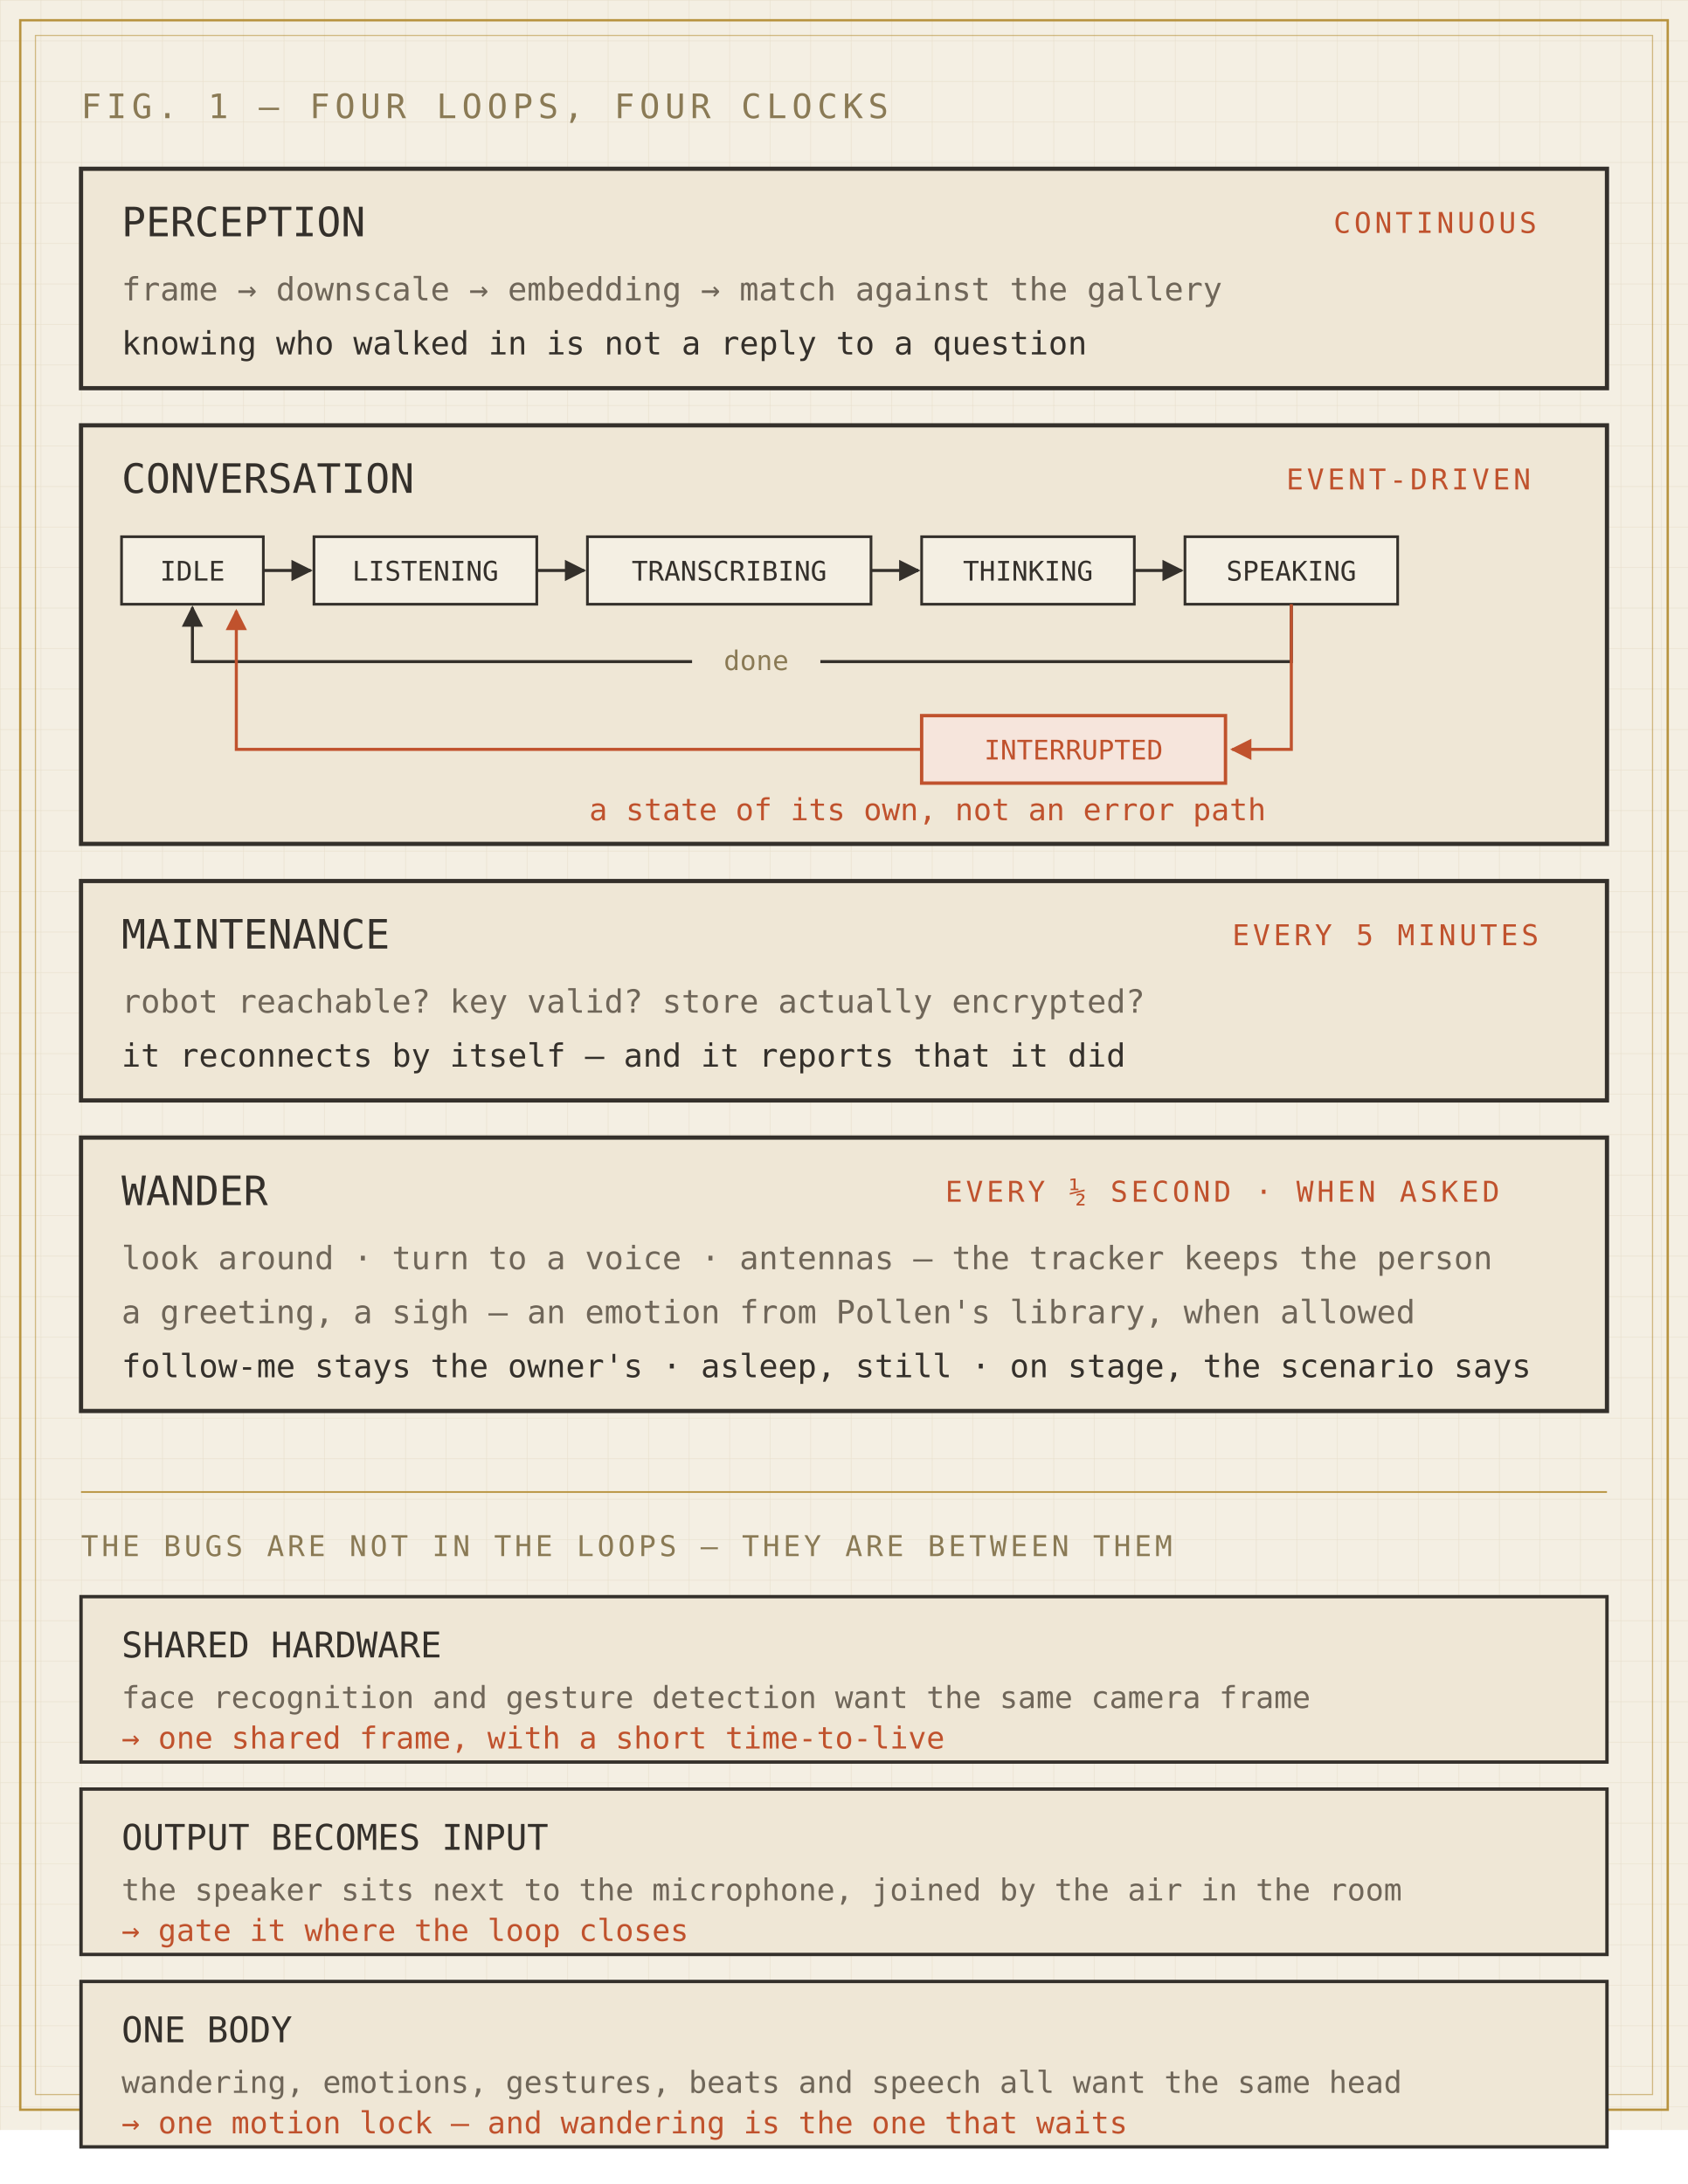
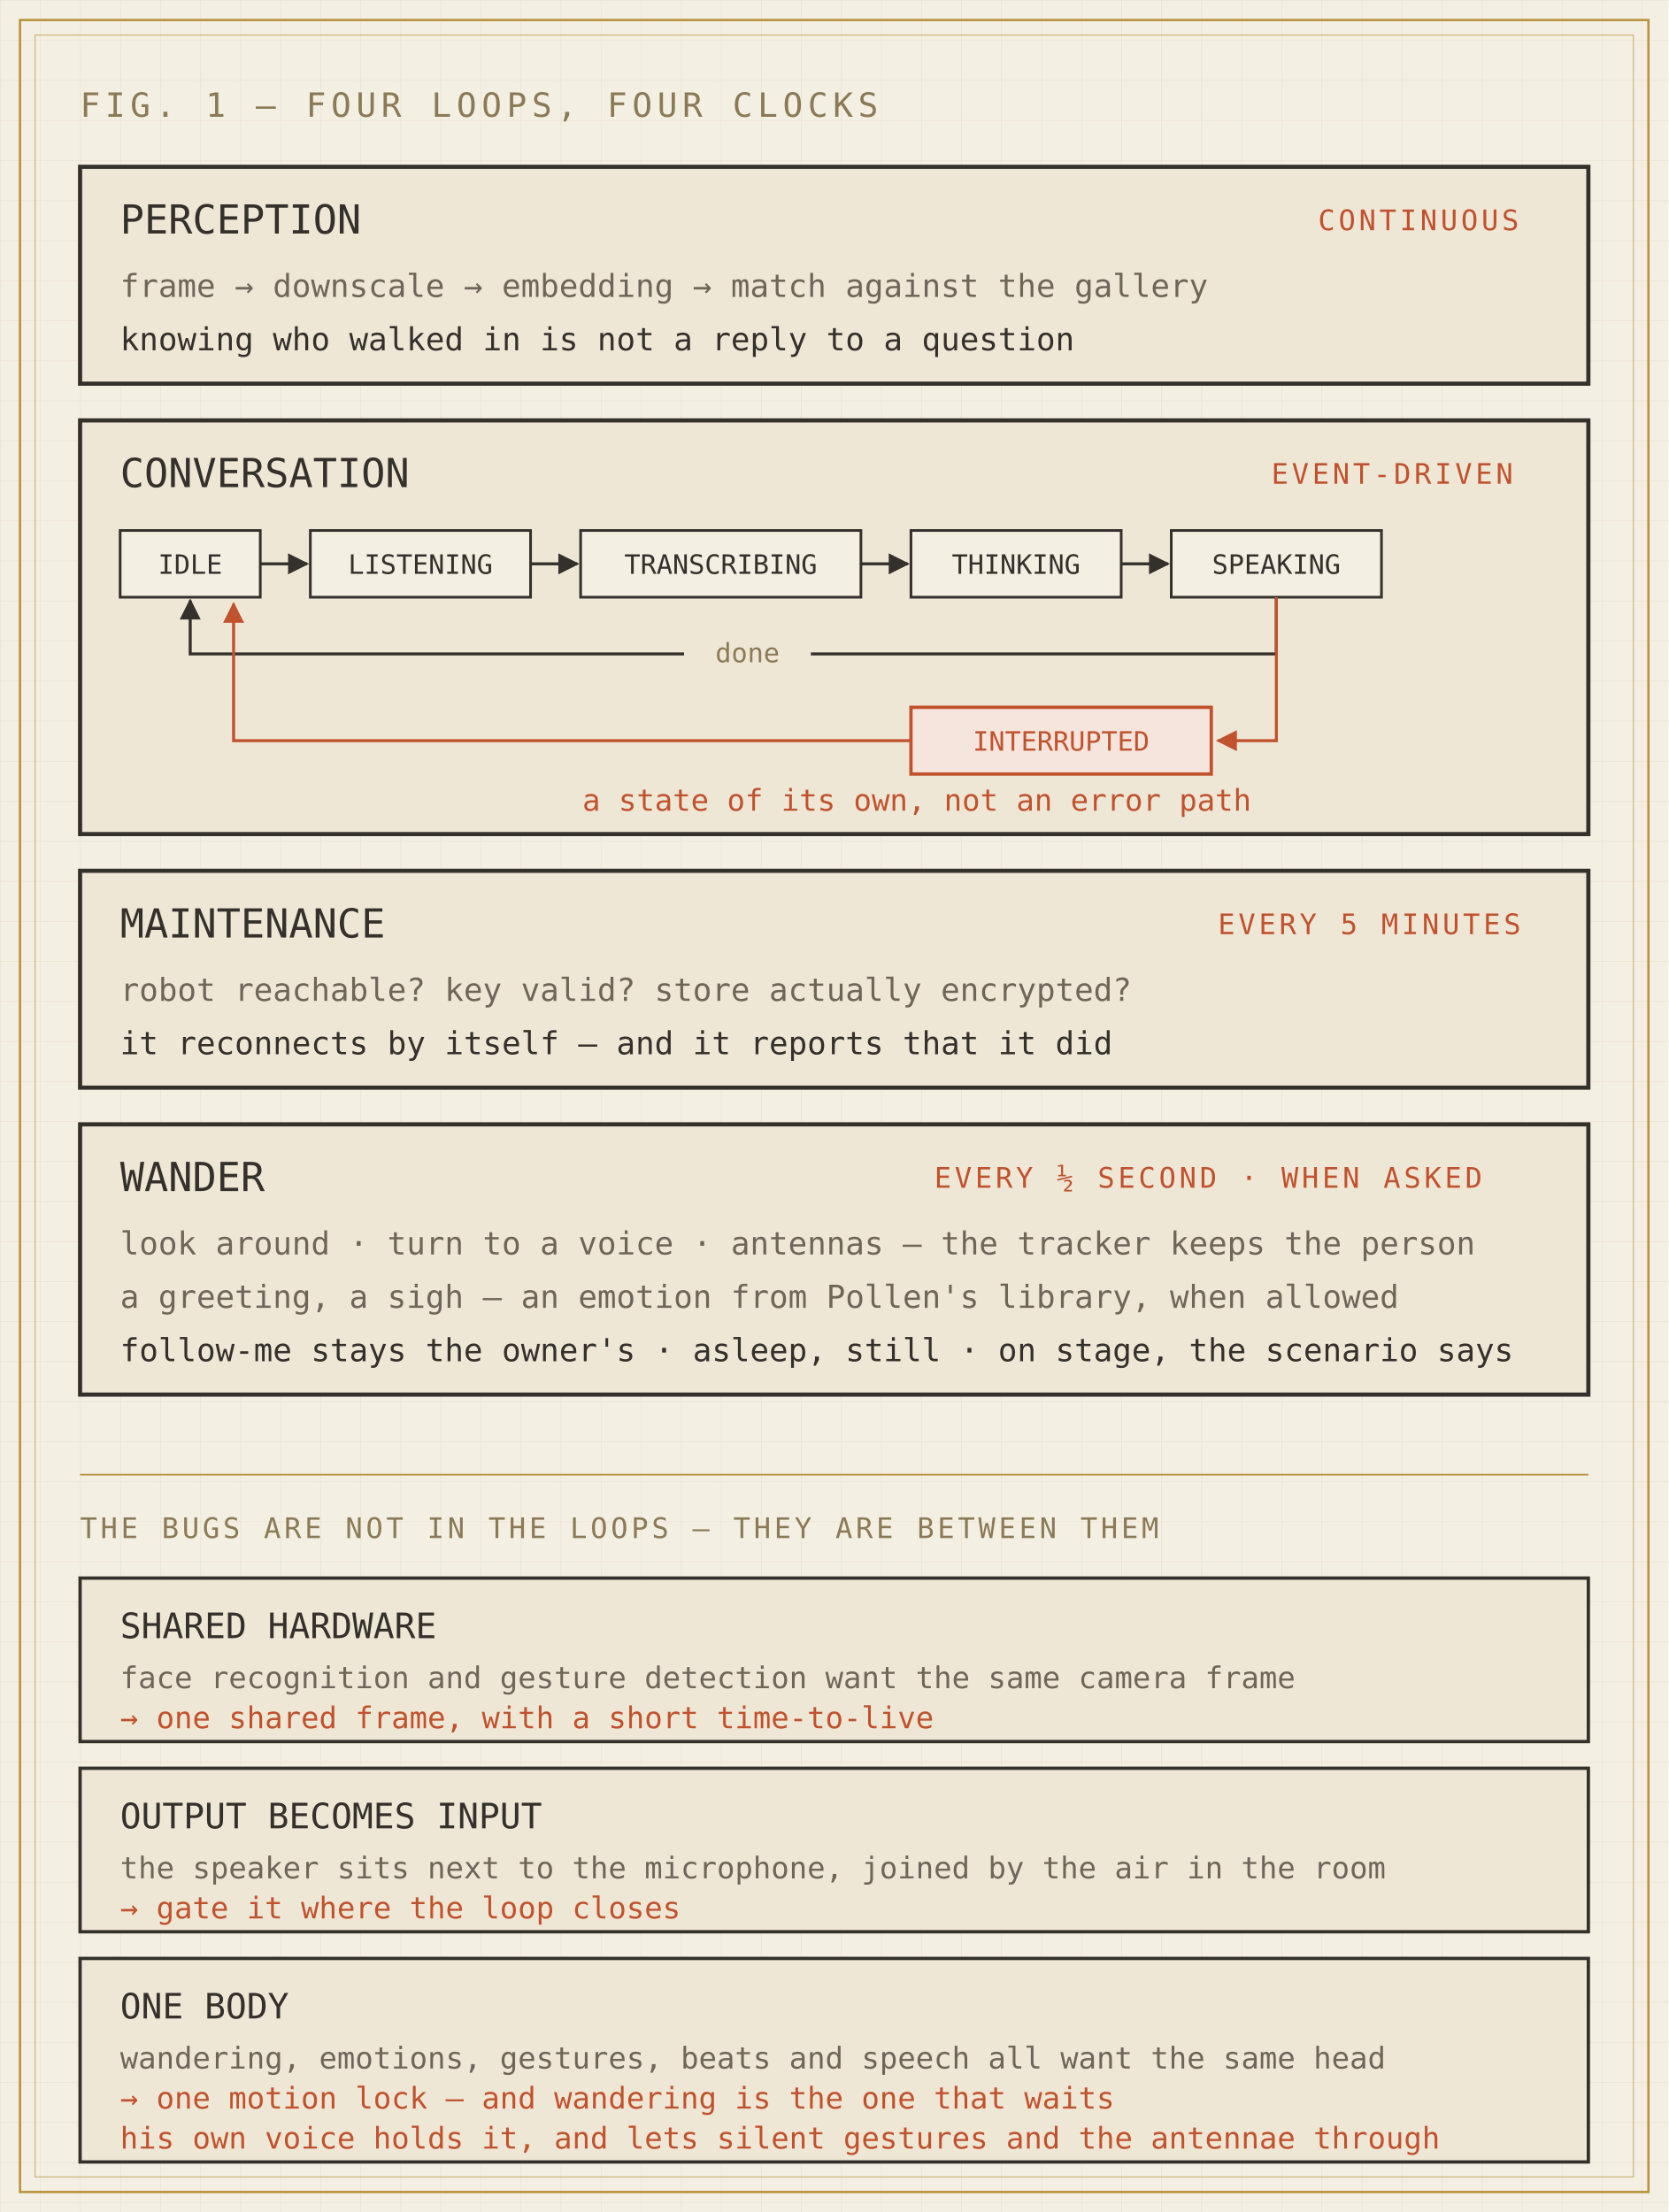
- <svg xmlns="http://www.w3.org/2000/svg" width="1000" height="1294" viewBox="0 0 1000 1294" role="img" aria-label="Four loops on four clocks. Perception runs continuously against the camera: frame, downscale, embedding, match. Conversation is event-driven and passes through idle, listening, transcribing, thinking and speaking, returning to idle when it is done, with interrupted drawn as a state of its own rather than an error path. Maintenance runs every five minutes, checking whether the robot is reachable, the key is valid and the store is encrypted. Wandering runs every half second on the robot, only when the owner has asked for it: he looks around, turns to a voice and moves his antennas while the face tracker keeps whoever he is looking at; now and then, when the owner allows it, he greets someone who arrives or sighs after a long while alone with an emotion from Pollen's library, a movement with its own sound; follow-me and body-follow stay the owner's, asleep he stands still, and on stage the scenario decides. Below, two panels show where the bugs actually live: shared hardware, where face recognition and gesture detection both want the same camera frame, output becoming input, where the speaker sits next to the microphone, and one body, where wandering, emotions, gestures, beats and speech all want the head and wandering is the one that waits.">
+ <svg xmlns="http://www.w3.org/2000/svg" width="1000" height="1326" viewBox="0 0 1000 1326" role="img" aria-label="Four loops on four clocks. Perception runs continuously against the camera: frame, downscale, embedding, match. Conversation is event-driven and passes through idle, listening, transcribing, thinking and speaking, returning to idle when it is done, with interrupted drawn as a state of its own rather than an error path. Maintenance runs every five minutes, checking whether the robot is reachable, the key is valid and the store is encrypted. Wandering runs every half second on the robot, only when the owner has asked for it: he looks around, turns to a voice and moves his antennas while the face tracker keeps whoever he is looking at; now and then, when the owner allows it, he greets someone who arrives or sighs after a long while alone with an emotion from Pollen's library, a movement with its own sound; follow-me and body-follow stay the owner's, asleep he stands still, and on stage the scenario decides. Below, two panels show where the bugs actually live: shared hardware, where face recognition and gesture detection both want the same camera frame, output becoming input, where the speaker sits next to the microphone, and one body, where wandering, emotions, gestures, beats and speech all want the head and wandering is the one that waits, while his own voice lets silent gestures and his antennae move through it.">
  <defs>
    <pattern id="g4" width="24" height="24" patternUnits="userSpaceOnUse">
      <path d="M24 0H0V24" fill="none" stroke="#c9b998" stroke-width="0.5" opacity="0.35" />
    </pattern>
    <marker id="a4" viewBox="0 0 10 10" refX="9" refY="5" markerWidth="7" markerHeight="7" orient="auto">
      <path d="M0 0 L10 5 L0 10 z" fill="#34302b" />
    </marker>
    <marker id="a4r" viewBox="0 0 10 10" refX="9" refY="5" markerWidth="7" markerHeight="7" orient="auto">
      <path d="M0 0 L10 5 L0 10 z" fill="#c0522d" />
    </marker>
  </defs>
-   <rect width="1000" height="1262" fill="#f4efe3" />
-   <rect width="1000" height="1262" fill="url(#g4)" />
-   <rect x="12" y="12" width="976" height="1238" fill="none" stroke="#b8933f" stroke-width="1.4" />
-   <rect x="21" y="21" width="958" height="1220" fill="none" stroke="#b8933f" stroke-width="0.7" opacity="0.6" />
+   <rect width="1000" height="1326" fill="#f4efe3" />
+   <rect width="1000" height="1326" fill="url(#g4)" />
+   <rect x="12" y="12" width="976" height="1302" fill="none" stroke="#b8933f" stroke-width="1.4" />
+   <rect x="21" y="21" width="958" height="1284" fill="none" stroke="#b8933f" stroke-width="0.7" opacity="0.6" />
  <text x="48" y="70" font-family="Consolas, ui-monospace, monospace" font-size="20" letter-spacing="3" fill="#8a7a55">FIG. 1 — FOUR LOOPS, FOUR CLOCKS</text>
  <rect x="48" y="100" width="904" height="130" fill="#efe7d6" stroke="#34302b" stroke-width="2.5" />
  <text x="72" y="140" font-family="Consolas, ui-monospace, monospace" font-size="24" fill="#34302b">PERCEPTION</text>
  <text x="790" y="138" font-family="Consolas, ui-monospace, monospace" font-size="17" letter-spacing="2" fill="#c0522d">CONTINUOUS</text>
  <text x="72" y="178" font-family="Consolas, ui-monospace, monospace" font-size="19" fill="#6f6659">frame → downscale → embedding → match against the gallery</text>
  <text x="72" y="210" font-family="Consolas, ui-monospace, monospace" font-size="19" fill="#34302b">knowing who walked in is not a reply to a question</text>
  <rect x="48" y="252" width="904" height="248" fill="#efe7d6" stroke="#34302b" stroke-width="2.5" />
  <text x="72" y="292" font-family="Consolas, ui-monospace, monospace" font-size="24" fill="#34302b">CONVERSATION</text>
  <text x="762" y="290" font-family="Consolas, ui-monospace, monospace" font-size="17" letter-spacing="2" fill="#c0522d">EVENT-DRIVEN</text>
  <g font-family="Consolas, ui-monospace, monospace" font-size="16" fill="#34302b">
    <rect x="72" y="318" width="84" height="40" fill="#f4efe3" stroke="#34302b" stroke-width="1.6" />
    <text x="114" y="344" text-anchor="middle">IDLE</text>
    <rect x="186" y="318" width="132" height="40" fill="#f4efe3" stroke="#34302b" stroke-width="1.6" />
    <text x="252" y="344" text-anchor="middle">LISTENING</text>
    <rect x="348" y="318" width="168" height="40" fill="#f4efe3" stroke="#34302b" stroke-width="1.6" />
    <text x="432" y="344" text-anchor="middle">TRANSCRIBING</text>
    <rect x="546" y="318" width="126" height="40" fill="#f4efe3" stroke="#34302b" stroke-width="1.6" />
    <text x="609" y="344" text-anchor="middle">THINKING</text>
    <rect x="702" y="318" width="126" height="40" fill="#f4efe3" stroke="#34302b" stroke-width="1.6" />
    <text x="765" y="344" text-anchor="middle">SPEAKING</text>
  </g>
  <line x1="156" y1="338" x2="184" y2="338" stroke="#34302b" stroke-width="1.8" marker-end="url(#a4)" />
  <line x1="318" y1="338" x2="346" y2="338" stroke="#34302b" stroke-width="1.8" marker-end="url(#a4)" />
  <line x1="516" y1="338" x2="544" y2="338" stroke="#34302b" stroke-width="1.8" marker-end="url(#a4)" />
  <line x1="672" y1="338" x2="700" y2="338" stroke="#34302b" stroke-width="1.8" marker-end="url(#a4)" />
  <path d="M765 358 L765 392 L114 392 L114 360" fill="none" stroke="#34302b" stroke-width="1.8" marker-end="url(#a4)" />
  <rect x="410" y="378" width="76" height="24" fill="#efe7d6" />
  <text x="448" y="397" text-anchor="middle" font-family="Consolas, ui-monospace, monospace" font-size="16" fill="#8a7a55">done</text>
  <rect x="546" y="424" width="180" height="40" fill="#f6e5dc" stroke="#c0522d" stroke-width="2" />
  <text x="636" y="450" text-anchor="middle" font-family="Consolas, ui-monospace, monospace" font-size="16" fill="#c0522d">INTERRUPTED</text>
  <path d="M765 358 L765 444 L730 444" fill="none" stroke="#c0522d" stroke-width="1.8" marker-end="url(#a4r)" />
  <path d="M546 444 L140 444 L140 362" fill="none" stroke="#c0522d" stroke-width="1.8" marker-end="url(#a4r)" />
  <text x="750" y="486" text-anchor="end" font-family="Consolas, ui-monospace, monospace" font-size="18" fill="#c0522d">a state of its own, not an error path</text>
  <rect x="48" y="522" width="904" height="130" fill="#efe7d6" stroke="#34302b" stroke-width="2.5" />
  <text x="72" y="562" font-family="Consolas, ui-monospace, monospace" font-size="24" fill="#34302b">MAINTENANCE</text>
  <text x="730" y="560" font-family="Consolas, ui-monospace, monospace" font-size="17" letter-spacing="2" fill="#c0522d">EVERY 5 MINUTES</text>
  <text x="72" y="600" font-family="Consolas, ui-monospace, monospace" font-size="19" fill="#6f6659">robot reachable? key valid? store actually encrypted?</text>
  <text x="72" y="632" font-family="Consolas, ui-monospace, monospace" font-size="19" fill="#34302b">it reconnects by itself — and it reports that it did</text>
  <rect x="48" y="674" width="904" height="162" fill="#efe7d6" stroke="#34302b" stroke-width="2.5" />
  <text x="72" y="714" font-family="Consolas, ui-monospace, monospace" font-size="24" fill="#34302b">WANDER</text>
  <text x="560" y="712" font-family="Consolas, ui-monospace, monospace" font-size="17" letter-spacing="2" fill="#c0522d">EVERY ½ SECOND · WHEN ASKED</text>
  <text x="72" y="752" font-family="Consolas, ui-monospace, monospace" font-size="19" fill="#6f6659">look around · turn to a voice · antennas — the tracker keeps the person</text>
  <text x="72" y="784" font-family="Consolas, ui-monospace, monospace" font-size="19" fill="#6f6659">a greeting, a sigh — an emotion from Pollen's library, when allowed</text>
  <text x="72" y="816" font-family="Consolas, ui-monospace, monospace" font-size="19" fill="#34302b">follow-me stays the owner's · asleep, still · on stage, the scenario says</text>
  <line x1="48" y1="884" x2="952" y2="884" stroke="#b8933f" stroke-width="1" />
  <text x="48" y="922" font-family="Consolas, ui-monospace, monospace" font-size="17" letter-spacing="2" fill="#8a7a55">THE BUGS ARE NOT IN THE LOOPS — THEY ARE BETWEEN THEM</text>
  <rect x="48" y="946" width="904" height="98" fill="#efe7d6" stroke="#34302b" stroke-width="2" />
  <text x="72" y="982" font-family="Consolas, ui-monospace, monospace" font-size="21" fill="#34302b">SHARED HARDWARE</text>
  <text x="72" y="1012" font-family="Consolas, ui-monospace, monospace" font-size="18" fill="#6f6659">face recognition and gesture detection want the same camera frame</text>
  <text x="72" y="1036" font-family="Consolas, ui-monospace, monospace" font-size="18" fill="#c0522d">→ one shared frame, with a short time-to-live</text>
  <rect x="48" y="1060" width="904" height="98" fill="#efe7d6" stroke="#34302b" stroke-width="2" />
  <text x="72" y="1096" font-family="Consolas, ui-monospace, monospace" font-size="21" fill="#34302b">OUTPUT BECOMES INPUT</text>
  <text x="72" y="1126" font-family="Consolas, ui-monospace, monospace" font-size="18" fill="#6f6659">the speaker sits next to the microphone, joined by the air in the room</text>
  <text x="72" y="1150" font-family="Consolas, ui-monospace, monospace" font-size="18" fill="#c0522d">→ gate it where the loop closes</text>
-   <rect x="48" y="1174" width="904" height="98" fill="#efe7d6" stroke="#34302b" stroke-width="2" />
+   <rect x="48" y="1174" width="904" height="122" fill="#efe7d6" stroke="#34302b" stroke-width="2" />
  <text x="72" y="1210" font-family="Consolas, ui-monospace, monospace" font-size="21" fill="#34302b">ONE BODY</text>
  <text x="72" y="1240" font-family="Consolas, ui-monospace, monospace" font-size="18" fill="#6f6659">wandering, emotions, gestures, beats and speech all want the same head</text>
  <text x="72" y="1264" font-family="Consolas, ui-monospace, monospace" font-size="18" fill="#c0522d">→ one motion lock — and wandering is the one that waits</text>
+   <text x="72" y="1288" font-family="Consolas, ui-monospace, monospace" font-size="18" fill="#c0522d">his own voice holds it, and lets silent gestures and the antennae through</text>
</svg>
